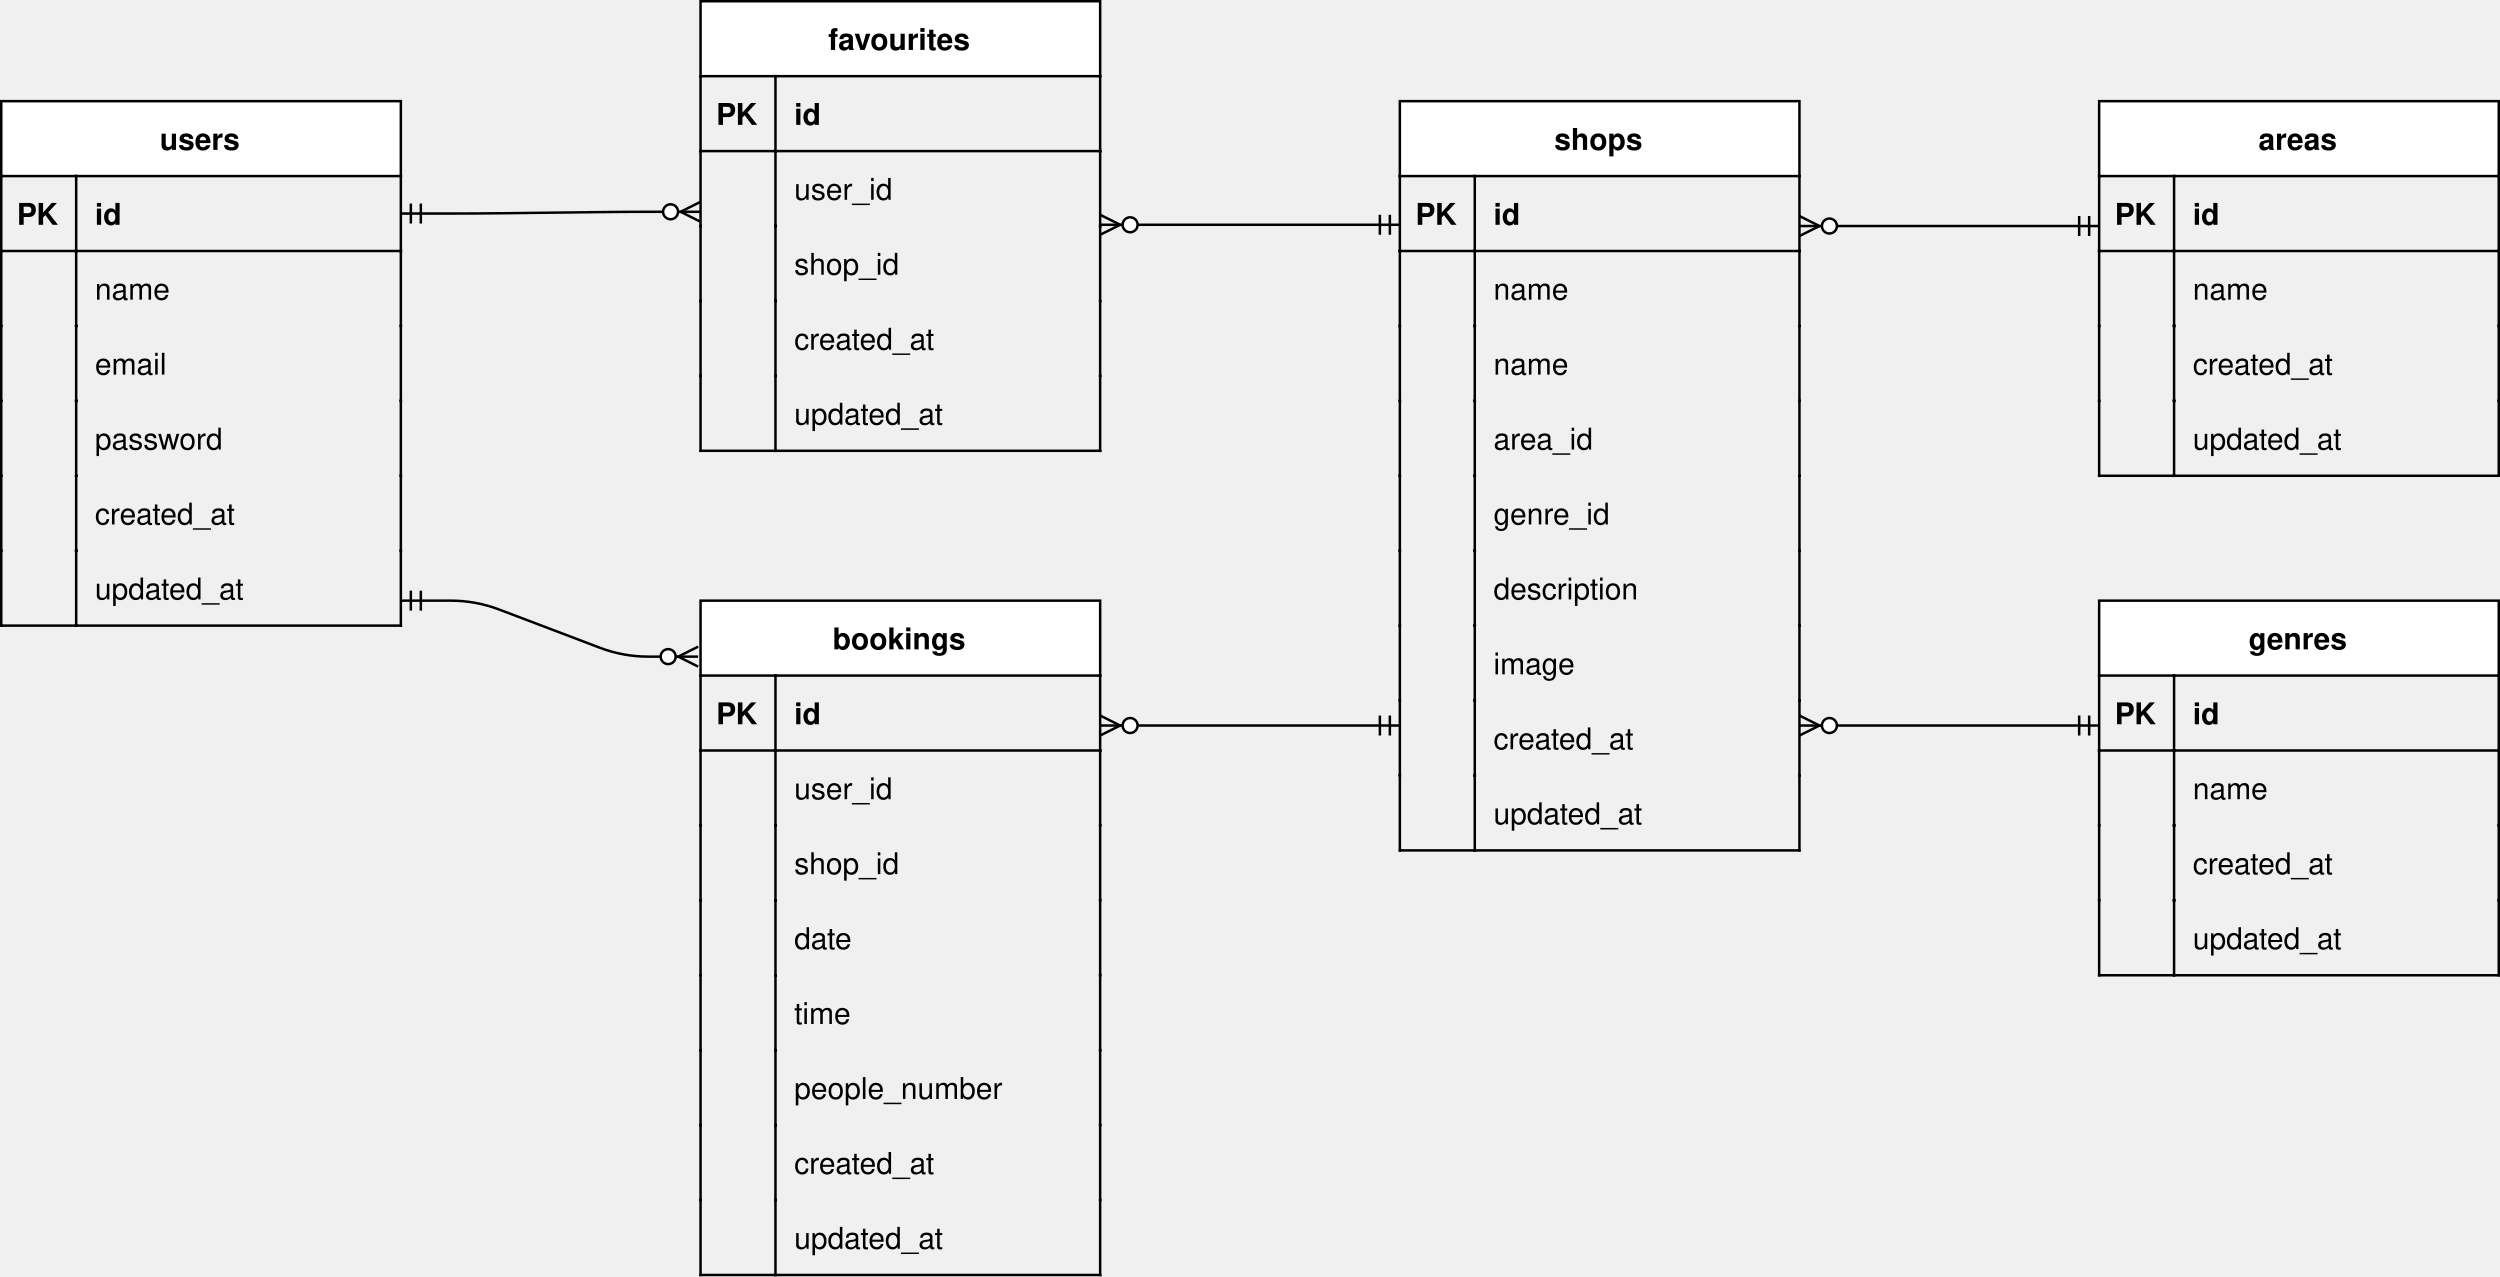
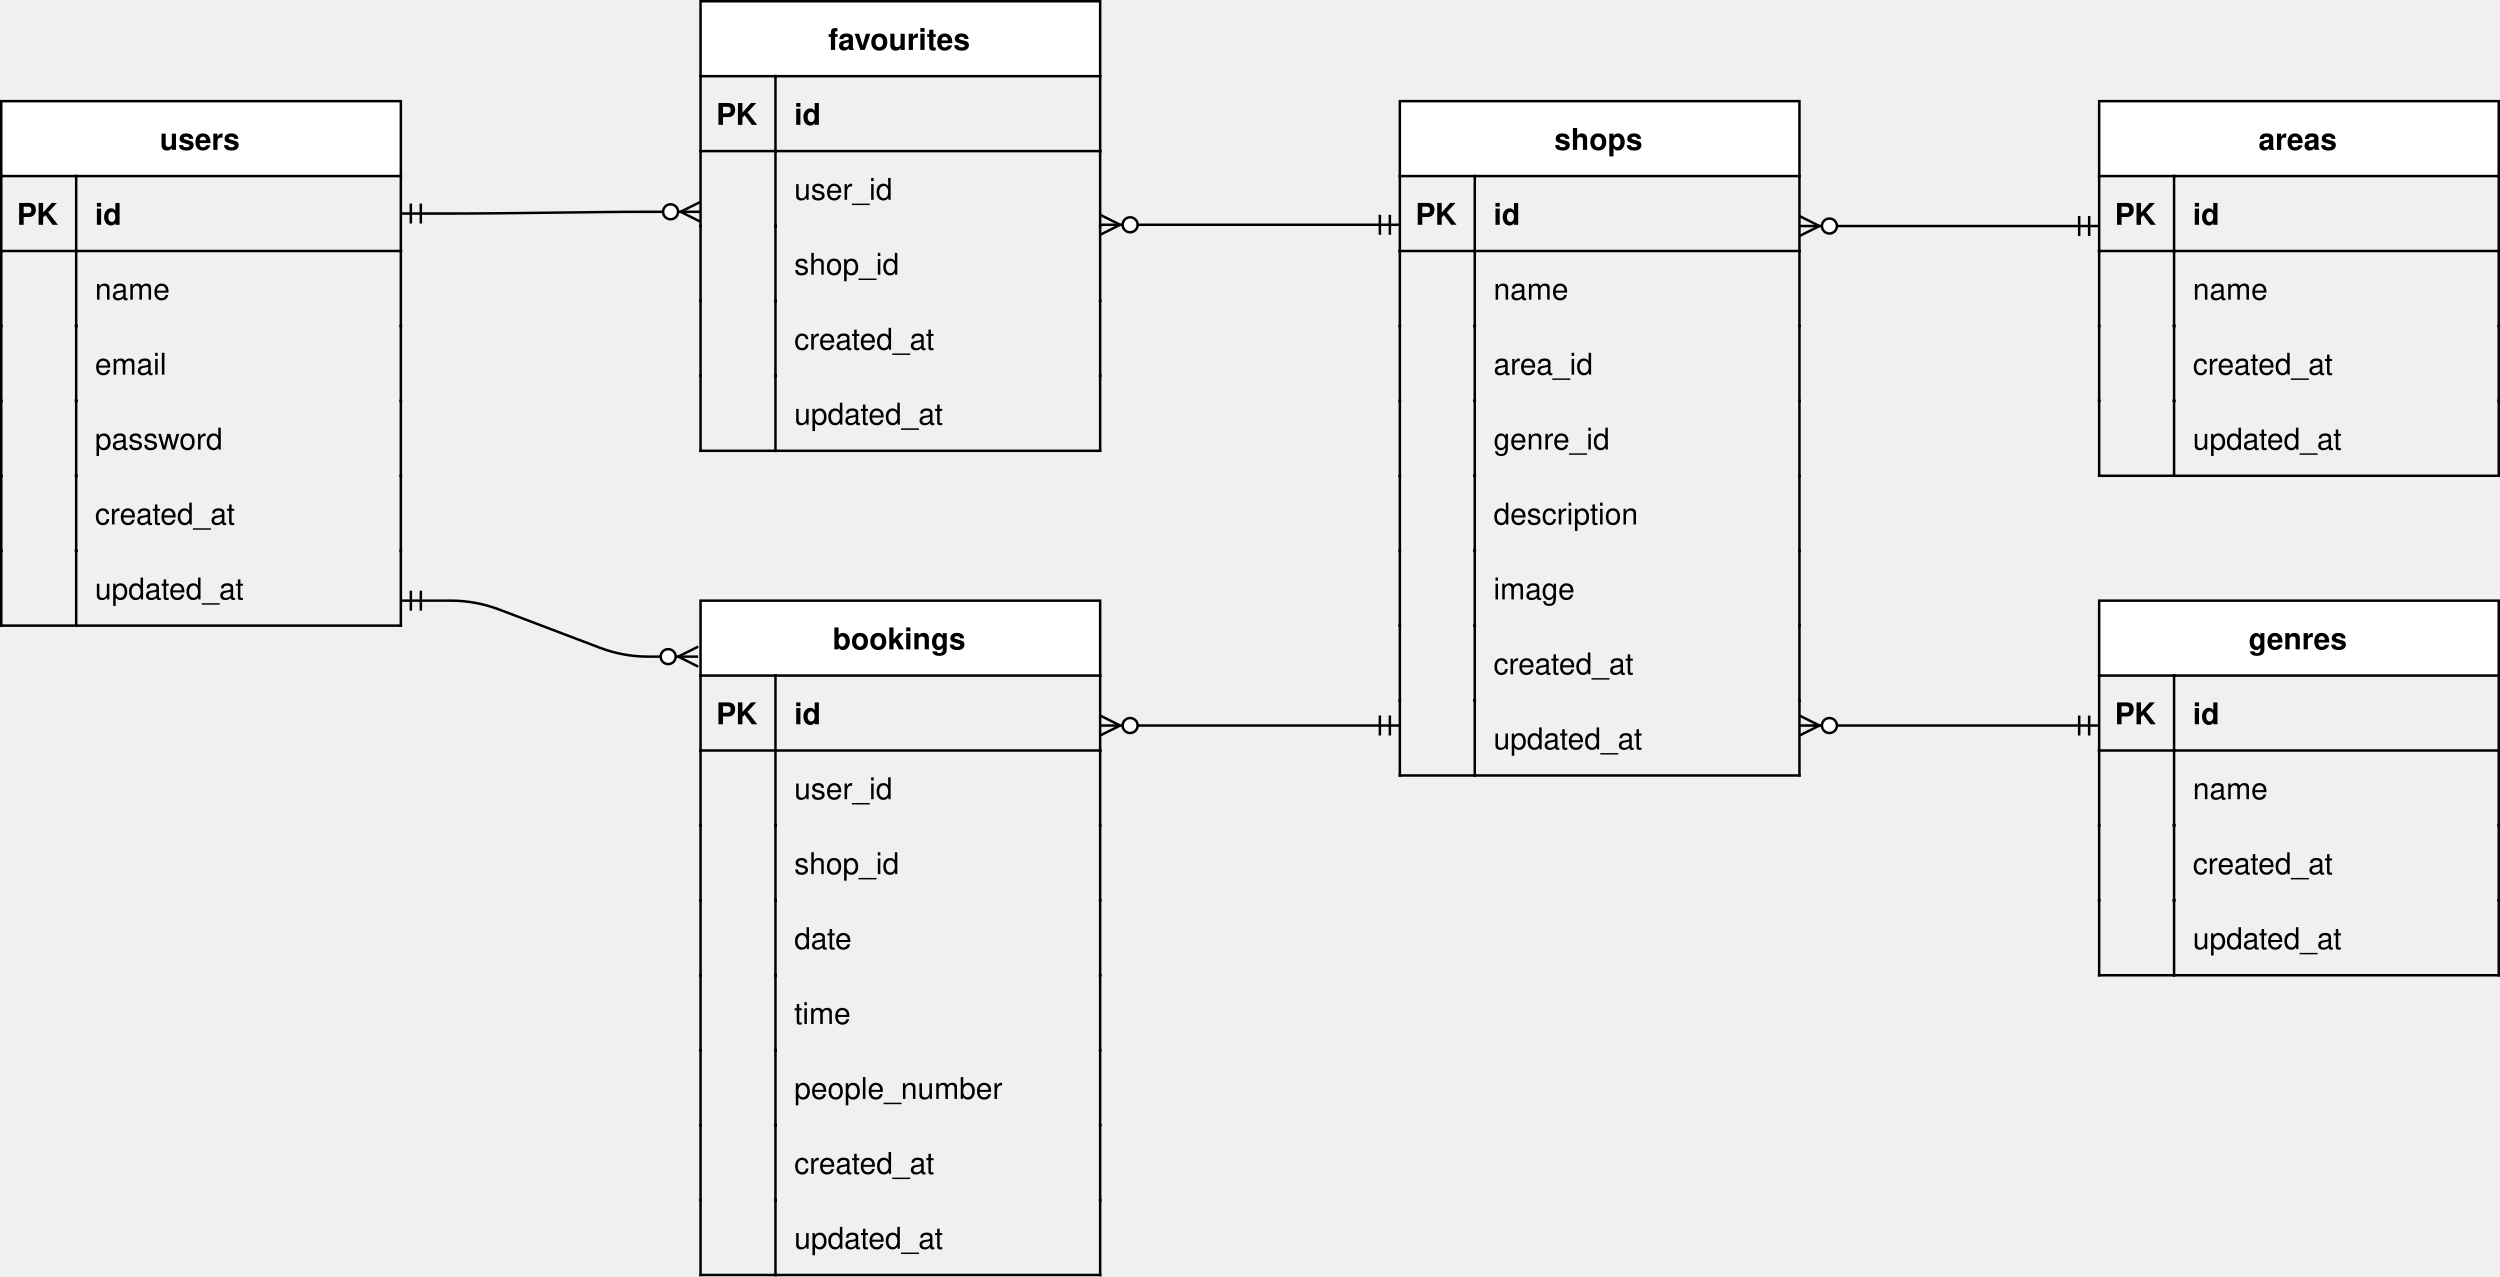
- <svg xmlns="http://www.w3.org/2000/svg" host="65bd71144e" version="1.1" width="1001px" height="511px" viewBox="-0.5 -0.5 1001 511" content="&lt;mxfile&gt;&lt;diagram id=&quot;o3AXl6VHWyffmHloGQ3T&quot; name=&quot;Page-1&quot;&gt;7Z1dj5s4FIZ/TS53BCGE5LJJu11pp9pqWmm7VyNP8CSoBCPHmcn016/NZxKTqZ0hHnKwVFXBgAfOe3iMj+3DwJuvd58pSldfSIjjwdAJdwPv42A4HHlT/r8oeMkLAsfPC5Y0CvMipy74Fv3CeaFblm6jEG+KsryIERKzKD0sXJAkwQt2UIYoJc+Hhz2SODwoSNESSwXfFiiWS/+NQrYqSt3xtN7xF46Wq+JPT4ZBvmONyoOLO9msUEie94q8TwNvTglh+a/1bo5jYbtDu/x5Ym91YRQnTOWEYX7CE4q3xb1tN5huiotjL+Ud8+tMxU+GHkTRbMMQZYUwnsMLuKkZihJMeYGbbccxSjdRdnhesori8Ba9kC0rKyq3Zo/RDod3uS7iWC7RLa9MbIrKH3nl34qLEbtRHC0T/nvB71L8xRnFG34tt2jDiiNkOxSmecKU4d1eUWGXz5isMaMv/JBi76SQqPBRt5TseU/xcVG22hO78lJUeNmyqroWgv8otGjWxZN0eV2SO+FEsxWh0S8hRFwYbl+mbPs5Wsco4c6JwqOiGcmexszcURzPSUyElglJsCSnOCikJP2O6BKzoiAlUcKyW/Zn/B83wty58Qc+v9Y533brbf5PHE7ZnCQbRrnbiDowV+8ZCwVnjKRFpTF+LOunhYnF7wfCGFmf1HqorHUhrqeordeCtCNJ2q9/nxSX3xWLUHzHKYaSZZxLkUEN1VI06NVowcpqx+Y8fr4It9xjnHFpFYUhThqt7Clbec+snqZVi8pqA2jXhmLOiAQx7uHbJNxIUlXXqaSeL6nH97yveiUN82NnmxQtomR5m585PpLXv4C8u9MPUbtyK1XXrt5jC2IlEDvtgHhsEMSBurRmHmQcRmV96hQeK5sYEIUnknQJWuOuc7htQSFzd2q5a5K7U4PcLftHVw7eqbKNAYHXdSXt8BpFMQz0qksKGb2uHBSy7L0ge5UjS63AVyOy1GH4uupWhkRfOXaUos3mmdDOxyBalxUygRv6N5bAlySwb5DAOl2bDhO48tFeEdiT+y4Linnt4T1iMBisISxkBntyT8cy+JIMnhhksKfRxekwgz31QW1IDJa7MNs0BMVgDWEhM9iXR98e0RPZ0ohhO0dFmL8EZAFRVYZWsFV0gxN/rjFy4Zh3E42RvF431c1e56uPOL3DdBlf7gtf6XyZyk171Vr7cncX6owZDYEht9olCSyOz+o56ePY5KSZsUa3uMM9p8pHe8XisdztFdO977sP5NZVBQ1gO3vcLIBNzp4Zy2OAVwngXs4eH8vTxzcrksIBsJ00npnBzl40C2CjU2gCGPMXKyftFYEDuf8CbQBXQ1jIEA7kzo6F8EUhbHIWTQBjHmPlpP2CsNyHgTaCqyEsaAg3d3js4K1op0cKo6nN/GwDoHZl61sGTSvH7uSgaSCPiF/poGnQy/WtgTzo3f0Q0XmDphoCQ24o3YZH1vJYvbuiz2OTo6ZuwwP9zo/zecuugl7OYXEDOaALJ+GAjqiQEdwgsiXwJQlscti0nPB65QAOehm0n8hBezj41ZAUMn0nNlxvlr5Gx0wnMML1lZP2C79yuJ7bBIGZtaKhKmgCy7F6S+CLEtjkgOlEI97fZQKrWxkSgeXg4BInFMNBsLqsoBFsE78YRrDJrAMTGJlfJr3M/FIGq/bEC/FmQaOURSQBQmGb+iWT2qZ+MUvhKiWsCQpPNQJNHabwVH2+ESQKy3GkaC2+1gOCvxqaQuZv1S+2ADYF4JFBALs+jDXktZv2CsGuLzeg0JbQ6EgLm8R2KblhEgdGSQxjMXntpj0jsTxiA20djY60kEk8lYdvHgj5yU1q19II4x9lJvSUv9YZtMDRqZ27rdZKNqs97XQCwimYBITTXk7envYnAaGGwJDbyioFreXxWb0WfR4bXUvjAAkfVV7aKxy7jhw+ApWEUEdX2BS2sSOzFDb7EU8goSOnn6EjB3gmQh1dQVO4IeevpfAlKWz2c546uX67jOHKTfuF4YZsviJ+D4TBGqKCZrBjcy0ZZrDJlTWuoxH+7zKDnV7mWnIdOcDPojUezIeDD07D/zDYrCE2bDbbrB+G2WxyyY1bziy/ejb3MvGH68qx/hSTNMb3yXb9gCkUGNscILncNlhhFsZGV964LpBgReWmPYOxHKwAN/FbQ1rQJG5Y7mpJ/DqJJZdpgvNpEhtdgqOzxLVjJP6NmQvPhU3ihjWsECZ+nystaBK78kityL5lp30LppZjbbpjb1WA+G3vszaur9ZInpDb7fRHFFwXzFcUak/tWY+lP99R0JEYdntpA/pviSGdAWWjs7/LFv4Key6HZu5nQH8odzzhpPLWERU0g4c2j6FhBhud+z2EkciwdtN+MdiTm1BwcXwNaUGT2LO5DA2T2Oz8b0+OBF8lij312B8oFMsj4hAC+edKCxvF8vB5lsTdRvIHciRfOYFLO5F8z3774k2R/Mq3uxnJ9+SBmmuN5Hu9/ACG68ljMWAj+RoSw24wbRTpTX0XfSgbjeR7QKJIXj+jSOV8NZiRfA1RQTN4ZONHhhlsNJI/AhI+GvUzfDSSw0fgIvka0sImsUbCJUviNkhsNpI/0ghBdRrF6nYGhWI5xAQukq8hLWgUBwovxThc4jL2wy0YsZc7HCPxrcBP9Z48QpSz2B0KWrN1XDxuOAk/UJpp8unuF6bkO/mCkpeS4PW+NUrCfzKvwLuI/ShP57//E/rf+MXWx135XIuNEuz82ujLj/2N/KyJW27X52VbByd+xTTilssGIk5wt7AM2dJFYZripYWVLcWgDjwIq6kio0q0eTAcUBbSzNpP+OAqXnGvr6Kpqh13eJxQ3j1yqfyGirNqd5Iq8vzDityxf1hRbgaporP8UmF9bXc9zv+Nw/HXAvITlyAM8SPaxuw1n+uMM41Hxz4wvfHPcyf/eMWLXFWLDlWm6rAO1S2HktY9HX/FQtWdJs5vKmrTmRRaTetM7+9MXlvOJFXUpjMpBK6sM71/U3e2Mx03dBd1JoX3pqt7n//DuXGc8aHfOfxO23yr33+FL5PPdMYVh8euODz3Ff7Ux6Xe7Ip8kxLC9g+nKF19ISEWR/wP&lt;/diagram&gt;&lt;/mxfile&gt;">
+ <svg xmlns="http://www.w3.org/2000/svg" host="65bd71144e" version="1.1" width="1001px" height="511px" viewBox="-0.5 -0.5 1001 511" content="&lt;mxfile&gt;&lt;diagram id=&quot;o3AXl6VHWyffmHloGQ3T&quot; name=&quot;Page-1&quot;&gt;7Z1tj5s4EMc/TV7eCkLIw8tu2utJt9VV20rXe1V5gzdBJRg5zm62n/5sMJDEpLWzxEsGS9VdcMBL5j/8jMfDMAjm691HirLVJxLhZDD0ot0geD8YDv0gCPn/RMtL0TIeBUXDksZR0eTVDV/in1geWbZu4whvZFvRxAhJWJwdNi5ImuIFO2hDlJLnw90eSRIdNGRoiZWGLwuUqK3/xhFbyVZ/PKu/+AvHy5X809PhpPhijcqd5S/ZrFBEnveagg+DYE4JYcWn9W6OE2G8Q7v8eeLb6sQoTpnOAcPigCeUbOVv224w3ciTYy/lL+bnmYmPDD2IptsNQ5RJYQKPN3BTMxSnmPIGP99OEpRt4nz3omUVJ9EdeiFbVnZUbt0+xjsc3Re6iH25RHe8M7EpOn/knX+RJyO+Rkm8TPnnBf+V4i/eUrzh53KHNkzuodpBmuYJU4Z3e03SLh8xWWNGX/gu8tuplEj6qF9K9ryn+Fi2rfbErrwUSS9bVl3XQvAPUotmXQJFl19Lci+c6HZFaPxTCJFIw+3LlG8/x+sEpdw5UXTUdEvyqzE3d5wkc5IQoWVKUqzIKXaKKMm+IrrETDZkJE5Z/pPDW/6PG2Hu3YSDkJ/rnG/79Tb/J3anbE7SDaPcbUQfmKv3jIWCt4xkstMEP5b9U2li8fmBMEbWJ7UeamstxQ00tQ1akHakSPv575Pi8l/FYpTcc4qhdJkUUuRQQ7UUDXo1WrCy2rE5j68vwi33mORcWsVRhNNGKwfaVt4za2BoVdlZbQDj3lDCGZEixj18m0YbRarqPLXUCxX1+Ddvq15Jw2Lf202GFnG6vCuOHB/JG15A3t3pi6hdubW6a1fvsQOxFoi9dkA8tgjiib60di5kHMVlf/oUHmubGBCFp4p0KVrjrnO4bUEhc3fmuGuTuzOL3C3nR1cO3pm2jQGB1/cV7fAaxQkM9OpLChm9vhoUcuy9IHu1I0utwNcgstRh+Pr6VoZEXzV2lKHN5pnQzscgWpcVMoEb5jeOwJckcGiRwCZTmw4TuPLRXhE4UOcuC4p579F3xGAw2EBYyAwO1JmOY/AlGTy1yODAYIrTYQYH+ovakBisTmG2WQSKwQbCQmZwqK6+PaInsqUxwy5HRZi/BKSEqC5DK9hqusGJP9cYufDsu4nBSl6vh+pmrwv1V5zeIF0mVOfCV5ovU7lpr0brUJ3uQs2YMRAY8qhdksDh+KyZkzmObSbNjA2mxR2eOVU+2isWj9Vpr0j3/t59ILeuKmgAu+xxuwC2mT0zVtcArxLAvcweH6vp45sVyeAA2CWN52Zw2Yt2AWw1hWYCI3+xctJeEXiizl+gLeAaCAsZwhN1suMgfFEI28yimcDIY6yctF8QVucw0FZwDYQFDeHmCY9bvBXj9EhjNbWxwsCkDYC6J1tfs2haOXYnF00n6or4lS6aTnr5fOtEXfTufojovEVTA4EhD5R+wyXreKw/XTHnsc1VU7/hgn7jy/m8x64mvcxh8SdqQBdOwQETUSEjeOoCRnYJbHPZdAojXlT5aK/4O1XjRdwmCMyyqYGqoAGsBoscgC8JYKvLplODgFOXCaxvZUgEVmenS5xSDAfB+rKCRrCrPGAZwTYXTacwSg9Me1l6oJwt7YkX4c2CxhmLSQqEwq72QC61qz1gmcI2iw/MDOJMHabwTH/BGxKF1ThSvBaviwDBXwNNIfO3uilzALYE4KoorJXVuBDGQ4y1m/YKwX6oDqDQcrhNpIVNYvcso2USj6ySGMbTjLWb9ozE6ooNtERuE2khk3imLt88EPKDm9QlcwvjH5XGCqwmc89c8qDeKNms9qzTFbBmYCpgzXqZPTjrTwUsA4Ehj5VVDUTH47NmLeY8tprM7QEJH1Ve2isc+54aPgJVBctEV9gUdrEjuxS2+xY5IKEjr5+hIw94KSwTXUFTuKHopKPwJSls931yJsUmu4zhyk37heGGcpIifg+EwQaigmaw54p9WGawzbRu34PxKvvaTfvFYE8N8LN4jQfz4eCd1/BfGGw2EBs2m12xWMtstpns7QN5233tpv1ic8ML7zNMsgR/T7frB0yhwNjVjC3kdsEKuzC2m/jtAwlWGLwnHRSM1WAFuMRvA2lBk7jhcVdH4ouS2Grit8kjrl0mceWm/SJxwzOs4BK/DaQFTWJfXakV1bdc2rfAbLnWZrr2VgWIX3c/6+L6eoPkCbn9Tlfx9n0wZbxrT+3XOOn3p5C3icSwx0sX0H/NzOUMKFvN/i5H+Gufufj9DOgP1YknoFLeBqKCZvDQ1TG0zGCrud9DGIUMazftF4MDdQgFF8c3kBY0iQNXy9Ayie3mfwdqJPgqURzox/5AoVhdEQcXyDeQFjaK1eXzvIi7i+QP1Ei+dgGXdiL5gXv3xasi+ZVvdzOSH6gLNdcayQ96+QIMP1DXYsBG8g0khj1guijSq+Yu5lC2GskPgESRgn5Gkcp8NZiRfANRQTN45OJHlhlsNZI/AhI+GvUzfDRSw0fgIvkG0sImsUHBJUfiNkhsN5I/MghBdRrF+nYGhWI1xAQukm8gLWgUTzRuinG0xGXsh1swZi/3OEHiXYEf6m+KCFHBYn8oaM3WibzccBq9ozTX5MP9T0zJV/IJpS8lwevv1iiN/sm9Au9i9q08nH/+T+h/E8qt97vyuhYbJdj5udGXb/sbxVFTv9yuj8u3Dg78jGnMLZcvRJzgrrQM2dKFNI28aWHlSDGoAw/CarrIqAptHiwHlI00t/YTPjiLX7jXZzFU1Y47PC4o7x+5VPGD5FG1OykdBeFhR/44POyoMIPS0Vl+qfF8bXc9LvyNw/HbAvIDlyCM8CPaJuxXPtcZZxqPjn1gdhOe507h8RMvalctOlRZqsM5VLccSnnu6fgtFrruNPV+01GbzqQxajpnentnCtpyJqWjNp1JI3DlnOnth7qznel4oLuoM2ncN13d/fwf3o3njQ/9zuO/tM27+v1b+LLkQWdccXjsisNzb+FPvVzq1a7INykhbH93irLVJxJhscf/&lt;/diagram&gt;&lt;/mxfile&gt;">
  <defs>
    <clipPath id="mx-clip-0-70-30-30-0">
      <rect x="0" y="70" width="30" height="30" />
    </clipPath>
    <clipPath id="mx-clip-36-70-124-30-0">
      <rect x="36" y="70" width="124" height="30" />
    </clipPath>
    <clipPath id="mx-clip-36-100-124-30-0">
      <rect x="36" y="100" width="124" height="30" />
    </clipPath>
    <clipPath id="mx-clip-36-130-124-30-0">
      <rect x="36" y="130" width="124" height="30" />
    </clipPath>
    <clipPath id="mx-clip-36-160-124-30-0">
      <rect x="36" y="160" width="124" height="30" />
    </clipPath>
    <clipPath id="mx-clip-36-190-124-30-0">
      <rect x="36" y="190" width="124" height="30" />
    </clipPath>
    <clipPath id="mx-clip-36-220-124-30-0">
      <rect x="36" y="220" width="124" height="30" />
    </clipPath>
    <clipPath id="mx-clip-280-30-30-30-0">
      <rect x="280" y="30" width="30" height="30" />
    </clipPath>
    <clipPath id="mx-clip-316-30-124-30-0">
      <rect x="316" y="30" width="124" height="30" />
    </clipPath>
    <clipPath id="mx-clip-316-60-124-30-0">
      <rect x="316" y="60" width="124" height="30" />
    </clipPath>
    <clipPath id="mx-clip-316-90-124-30-0">
      <rect x="316" y="90" width="124" height="30" />
    </clipPath>
    <clipPath id="mx-clip-316-120-124-30-0">
      <rect x="316" y="120" width="124" height="30" />
    </clipPath>
    <clipPath id="mx-clip-316-150-124-30-0">
      <rect x="316" y="150" width="124" height="30" />
    </clipPath>
    <clipPath id="mx-clip-560-70-30-30-0">
      <rect x="560" y="70" width="30" height="30" />
    </clipPath>
    <clipPath id="mx-clip-596-70-124-30-0">
      <rect x="596" y="70" width="124" height="30" />
    </clipPath>
    <clipPath id="mx-clip-596-100-124-30-0">
      <rect x="596" y="100" width="124" height="30" />
    </clipPath>
    <clipPath id="mx-clip-596-130-124-30-0">
      <rect x="596" y="130" width="124" height="30" />
    </clipPath>
    <clipPath id="mx-clip-596-160-124-30-0">
      <rect x="596" y="160" width="124" height="30" />
    </clipPath>
    <clipPath id="mx-clip-596-190-124-30-0">
      <rect x="596" y="190" width="124" height="30" />
    </clipPath>
    <clipPath id="mx-clip-596-220-124-30-0">
      <rect x="596" y="220" width="124" height="30" />
    </clipPath>
    <clipPath id="mx-clip-596-250-124-30-0">
      <rect x="596" y="250" width="124" height="30" />
    </clipPath>
    <clipPath id="mx-clip-596-280-124-30-0">
      <rect x="596" y="280" width="124" height="30" />
-     </clipPath>
-     <clipPath id="mx-clip-596-310-124-30-0">
-       <rect x="596" y="310" width="124" height="30" />
    </clipPath>
    <clipPath id="mx-clip-280-270-30-30-0">
      <rect x="280" y="270" width="30" height="30" />
    </clipPath>
    <clipPath id="mx-clip-316-270-124-30-0">
      <rect x="316" y="270" width="124" height="30" />
    </clipPath>
    <clipPath id="mx-clip-316-300-124-30-0">
      <rect x="316" y="300" width="124" height="30" />
    </clipPath>
    <clipPath id="mx-clip-316-330-124-30-0">
      <rect x="316" y="330" width="124" height="30" />
    </clipPath>
    <clipPath id="mx-clip-316-360-124-30-0">
      <rect x="316" y="360" width="124" height="30" />
    </clipPath>
    <clipPath id="mx-clip-316-390-124-30-0">
      <rect x="316" y="390" width="124" height="30" />
    </clipPath>
    <clipPath id="mx-clip-316-420-124-30-0">
      <rect x="316" y="420" width="124" height="30" />
    </clipPath>
    <clipPath id="mx-clip-316-450-124-30-0">
      <rect x="316" y="450" width="124" height="30" />
    </clipPath>
    <clipPath id="mx-clip-316-480-124-30-0">
      <rect x="316" y="480" width="124" height="30" />
    </clipPath>
    <clipPath id="mx-clip-840-70-30-30-0">
      <rect x="840" y="70" width="30" height="30" />
    </clipPath>
    <clipPath id="mx-clip-876-70-124-30-0">
      <rect x="876" y="70" width="124" height="30" />
    </clipPath>
    <clipPath id="mx-clip-876-100-124-30-0">
      <rect x="876" y="100" width="124" height="30" />
    </clipPath>
    <clipPath id="mx-clip-876-130-124-30-0">
      <rect x="876" y="130" width="124" height="30" />
    </clipPath>
    <clipPath id="mx-clip-876-160-124-30-0">
      <rect x="876" y="160" width="124" height="30" />
    </clipPath>
    <clipPath id="mx-clip-840-270-30-30-0">
      <rect x="840" y="270" width="30" height="30" />
    </clipPath>
    <clipPath id="mx-clip-876-270-124-30-0">
      <rect x="876" y="270" width="124" height="30" />
    </clipPath>
    <clipPath id="mx-clip-876-300-124-30-0">
      <rect x="876" y="300" width="124" height="30" />
    </clipPath>
    <clipPath id="mx-clip-876-330-124-30-0">
      <rect x="876" y="330" width="124" height="30" />
    </clipPath>
    <clipPath id="mx-clip-876-360-124-30-0">
      <rect x="876" y="360" width="124" height="30" />
    </clipPath>
  </defs>
  <g>
    <path d="M 0 70 L 0 40 L 160 40 L 160 70" fill="rgb(255, 255, 255)" stroke="rgb(0, 0, 0)" stroke-miterlimit="10" pointer-events="all" />
    <path d="M 0 70 L 0 250 L 160 250 L 160 70" fill="none" stroke="rgb(0, 0, 0)" stroke-miterlimit="10" pointer-events="none" />
    <path d="M 0 70 L 160 70" fill="none" stroke="rgb(0, 0, 0)" stroke-miterlimit="10" pointer-events="none" />
    <path d="M 30 70 L 30 100 L 30 130 L 30 160 L 30 190 L 30 220 L 30 250" fill="none" stroke="rgb(0, 0, 0)" stroke-miterlimit="10" pointer-events="none" />
    <g fill="rgb(0, 0, 0)" font-family="Helvetica" font-weight="bold" pointer-events="none" text-anchor="middle" font-size="12px">
      <text x="79.5" y="59.5">
                users
            </text>
    </g>
    <path d="M 0 70 M 160 70 M 160 100 L 0 100" fill="none" stroke="rgb(0, 0, 0)" stroke-linecap="square" stroke-miterlimit="10" pointer-events="none" />
    <path d="M 0 70 M 30 70 M 30 100 M 0 100" fill="none" stroke="rgb(0, 0, 0)" stroke-linecap="square" stroke-miterlimit="10" pointer-events="none" />
    <g fill="rgb(0, 0, 0)" font-family="Helvetica" font-weight="bold" pointer-events="none" clip-path="url(#mx-clip-0-70-30-30-0)" text-anchor="middle" font-size="12px">
      <text x="14.5" y="89.5">
                PK
            </text>
    </g>
    <path d="M 30 70 M 160 70 M 160 100 M 30 100" fill="none" stroke="rgb(0, 0, 0)" stroke-linecap="square" stroke-miterlimit="10" pointer-events="none" />
    <g fill="rgb(0, 0, 0)" font-family="Helvetica" font-weight="bold" text-decoration="underline" pointer-events="none" clip-path="url(#mx-clip-36-70-124-30-0)" font-size="12px">
      <text x="37.5" y="89.5">
                id
            </text>
    </g>
    <path d="M 0 100 M 30 100 M 30 130 M 0 130" fill="none" stroke="rgb(0, 0, 0)" stroke-linecap="square" stroke-miterlimit="10" pointer-events="none" />
    <path d="M 30 100 M 160 100 M 160 130 M 30 130" fill="none" stroke="rgb(0, 0, 0)" stroke-linecap="square" stroke-miterlimit="10" pointer-events="none" />
    <g fill="rgb(0, 0, 0)" font-family="Helvetica" pointer-events="none" clip-path="url(#mx-clip-36-100-124-30-0)" font-size="12px">
      <text x="37.5" y="119.5">
                name
            </text>
    </g>
    <path d="M 0 130 M 30 130 M 30 160 M 0 160" fill="none" stroke="rgb(0, 0, 0)" stroke-linecap="square" stroke-miterlimit="10" pointer-events="none" />
    <path d="M 30 130 M 160 130 M 160 160 M 30 160" fill="none" stroke="rgb(0, 0, 0)" stroke-linecap="square" stroke-miterlimit="10" pointer-events="none" />
    <g fill="rgb(0, 0, 0)" font-family="Helvetica" pointer-events="none" clip-path="url(#mx-clip-36-130-124-30-0)" font-size="12px">
      <text x="37.5" y="149.5">
                email
            </text>
    </g>
    <path d="M 0 160 M 30 160 M 30 190 M 0 190" fill="none" stroke="rgb(0, 0, 0)" stroke-linecap="square" stroke-miterlimit="10" pointer-events="none" />
    <path d="M 30 160 M 160 160 M 160 190 M 30 190" fill="none" stroke="rgb(0, 0, 0)" stroke-linecap="square" stroke-miterlimit="10" pointer-events="none" />
    <g fill="rgb(0, 0, 0)" font-family="Helvetica" pointer-events="none" clip-path="url(#mx-clip-36-160-124-30-0)" font-size="12px">
      <text x="37.5" y="179.5">
                password
            </text>
    </g>
    <path d="M 0 190 M 30 190 M 30 220 M 0 220" fill="none" stroke="rgb(0, 0, 0)" stroke-linecap="square" stroke-miterlimit="10" pointer-events="none" />
    <path d="M 30 190 M 160 190 M 160 220 M 30 220" fill="none" stroke="rgb(0, 0, 0)" stroke-linecap="square" stroke-miterlimit="10" pointer-events="none" />
    <g fill="rgb(0, 0, 0)" font-family="Helvetica" pointer-events="none" clip-path="url(#mx-clip-36-190-124-30-0)" font-size="12px">
      <text x="37.5" y="209.5">
                created_at
            </text>
    </g>
    <path d="M 0 220 M 30 220 M 30 250 M 0 250" fill="none" stroke="rgb(0, 0, 0)" stroke-linecap="square" stroke-miterlimit="10" pointer-events="none" />
    <path d="M 30 220 M 160 220 M 160 250 M 30 250" fill="none" stroke="rgb(0, 0, 0)" stroke-linecap="square" stroke-miterlimit="10" pointer-events="none" />
    <g fill="rgb(0, 0, 0)" font-family="Helvetica" pointer-events="none" clip-path="url(#mx-clip-36-220-124-30-0)" font-size="12px">
      <text x="37.5" y="239.5">
                updated_at
            </text>
    </g>
    <path d="M 280 30 L 280 0 L 440 0 L 440 30" fill="rgb(255, 255, 255)" stroke="rgb(0, 0, 0)" stroke-miterlimit="10" pointer-events="none" />
    <path d="M 280 30 L 280 180 L 440 180 L 440 30" fill="none" stroke="rgb(0, 0, 0)" stroke-miterlimit="10" pointer-events="none" />
    <path d="M 280 30 L 440 30" fill="none" stroke="rgb(0, 0, 0)" stroke-miterlimit="10" pointer-events="none" />
    <path d="M 310 30 L 310 60 L 310 90 L 310 120 L 310 150 L 310 180" fill="none" stroke="rgb(0, 0, 0)" stroke-miterlimit="10" pointer-events="none" />
    <g fill="rgb(0, 0, 0)" font-family="Helvetica" font-weight="bold" pointer-events="none" text-anchor="middle" font-size="12px">
      <text x="359.5" y="19.5">
                favourites
            </text>
    </g>
    <path d="M 280 30 M 440 30 M 440 60 L 280 60" fill="none" stroke="rgb(0, 0, 0)" stroke-linecap="square" stroke-miterlimit="10" pointer-events="none" />
    <path d="M 280 30 M 310 30 M 310 60 M 280 60" fill="none" stroke="rgb(0, 0, 0)" stroke-linecap="square" stroke-miterlimit="10" pointer-events="none" />
    <g fill="rgb(0, 0, 0)" font-family="Helvetica" font-weight="bold" pointer-events="none" clip-path="url(#mx-clip-280-30-30-30-0)" text-anchor="middle" font-size="12px">
      <text x="294.5" y="49.5">
                PK
            </text>
    </g>
    <path d="M 310 30 M 440 30 M 440 60 M 310 60" fill="none" stroke="rgb(0, 0, 0)" stroke-linecap="square" stroke-miterlimit="10" pointer-events="none" />
    <g fill="rgb(0, 0, 0)" font-family="Helvetica" font-weight="bold" text-decoration="underline" pointer-events="none" clip-path="url(#mx-clip-316-30-124-30-0)" font-size="12px">
      <text x="317.5" y="49.5">
                id
            </text>
    </g>
    <path d="M 280 60 M 310 60 M 310 90 M 280 90" fill="none" stroke="rgb(0, 0, 0)" stroke-linecap="square" stroke-miterlimit="10" pointer-events="none" />
    <path d="M 310 60 M 440 60 M 440 90 M 310 90" fill="none" stroke="rgb(0, 0, 0)" stroke-linecap="square" stroke-miterlimit="10" pointer-events="none" />
    <g fill="rgb(0, 0, 0)" font-family="Helvetica" pointer-events="none" clip-path="url(#mx-clip-316-60-124-30-0)" font-size="12px">
      <text x="317.5" y="79.5">
                user_id
            </text>
    </g>
    <path d="M 280 90 M 310 90 M 310 120 M 280 120" fill="none" stroke="rgb(0, 0, 0)" stroke-linecap="square" stroke-miterlimit="10" pointer-events="none" />
    <path d="M 310 90 M 440 90 M 440 120 M 310 120" fill="none" stroke="rgb(0, 0, 0)" stroke-linecap="square" stroke-miterlimit="10" pointer-events="none" />
    <g fill="rgb(0, 0, 0)" font-family="Helvetica" pointer-events="none" clip-path="url(#mx-clip-316-90-124-30-0)" font-size="12px">
      <text x="317.5" y="109.5">
                shop_id
            </text>
    </g>
    <path d="M 280 120 M 310 120 M 310 150 M 280 150" fill="none" stroke="rgb(0, 0, 0)" stroke-linecap="square" stroke-miterlimit="10" pointer-events="none" />
    <path d="M 310 120 M 440 120 M 440 150 M 310 150" fill="none" stroke="rgb(0, 0, 0)" stroke-linecap="square" stroke-miterlimit="10" pointer-events="none" />
    <g fill="rgb(0, 0, 0)" font-family="Helvetica" pointer-events="none" clip-path="url(#mx-clip-316-120-124-30-0)" font-size="12px">
      <text x="317.5" y="139.5">
                created_at
            </text>
    </g>
    <path d="M 280 150 M 310 150 M 310 180 M 280 180" fill="none" stroke="rgb(0, 0, 0)" stroke-linecap="square" stroke-miterlimit="10" pointer-events="none" />
    <path d="M 310 150 M 440 150 M 440 180 M 310 180" fill="none" stroke="rgb(0, 0, 0)" stroke-linecap="square" stroke-miterlimit="10" pointer-events="none" />
    <g fill="rgb(0, 0, 0)" font-family="Helvetica" pointer-events="none" clip-path="url(#mx-clip-316-150-124-30-0)" font-size="12px">
      <text x="317.5" y="169.5">
                updated_at
            </text>
    </g>
    <path d="M 560 70 L 560 40 L 720 40 L 720 70" fill="rgb(255, 255, 255)" stroke="rgb(0, 0, 0)" stroke-miterlimit="10" pointer-events="none" />
-     <path d="M 560 70 L 560 340 L 720 340 L 720 70" fill="none" stroke="rgb(0, 0, 0)" stroke-miterlimit="10" pointer-events="none" />
+     <path d="M 560 70 L 560 310 L 720 310 L 720 70" fill="none" stroke="rgb(0, 0, 0)" stroke-miterlimit="10" pointer-events="none" />
    <path d="M 560 70 L 720 70" fill="none" stroke="rgb(0, 0, 0)" stroke-miterlimit="10" pointer-events="none" />
-     <path d="M 590 70 L 590 100 L 590 130 L 590 160 L 590 190 L 590 220 L 590 250 L 590 280 L 590 310 L 590 340" fill="none" stroke="rgb(0, 0, 0)" stroke-miterlimit="10" pointer-events="none" />
+     <path d="M 590 70 L 590 100 L 590 130 L 590 160 L 590 190 L 590 220 L 590 250 L 590 280 L 590 310" fill="none" stroke="rgb(0, 0, 0)" stroke-miterlimit="10" pointer-events="none" />
    <g fill="rgb(0, 0, 0)" font-family="Helvetica" font-weight="bold" pointer-events="none" text-anchor="middle" font-size="12px">
      <text x="639.5" y="59.5">
                shops
            </text>
    </g>
    <path d="M 560 70 M 720 70 M 720 100 L 560 100" fill="none" stroke="rgb(0, 0, 0)" stroke-linecap="square" stroke-miterlimit="10" pointer-events="none" />
    <path d="M 560 70 M 590 70 M 590 100 M 560 100" fill="none" stroke="rgb(0, 0, 0)" stroke-linecap="square" stroke-miterlimit="10" pointer-events="none" />
    <g fill="rgb(0, 0, 0)" font-family="Helvetica" font-weight="bold" pointer-events="none" clip-path="url(#mx-clip-560-70-30-30-0)" text-anchor="middle" font-size="12px">
      <text x="574.5" y="89.5">
                PK
            </text>
    </g>
    <path d="M 590 70 M 720 70 M 720 100 M 590 100" fill="none" stroke="rgb(0, 0, 0)" stroke-linecap="square" stroke-miterlimit="10" pointer-events="none" />
    <g fill="rgb(0, 0, 0)" font-family="Helvetica" font-weight="bold" text-decoration="underline" pointer-events="none" clip-path="url(#mx-clip-596-70-124-30-0)" font-size="12px">
      <text x="597.5" y="89.5">
                id
            </text>
    </g>
    <path d="M 560 100 M 590 100 M 590 130 M 560 130" fill="none" stroke="rgb(0, 0, 0)" stroke-linecap="square" stroke-miterlimit="10" pointer-events="none" />
    <path d="M 590 100 M 720 100 M 720 130 M 590 130" fill="none" stroke="rgb(0, 0, 0)" stroke-linecap="square" stroke-miterlimit="10" pointer-events="none" />
    <g fill="rgb(0, 0, 0)" font-family="Helvetica" pointer-events="none" clip-path="url(#mx-clip-596-100-124-30-0)" font-size="12px">
      <text x="597.5" y="119.5">
                name
            </text>
    </g>
    <path d="M 560 130 M 590 130 M 590 160 M 560 160" fill="none" stroke="rgb(0, 0, 0)" stroke-linecap="square" stroke-miterlimit="10" pointer-events="none" />
    <path d="M 590 130 M 720 130 M 720 160 M 590 160" fill="none" stroke="rgb(0, 0, 0)" stroke-linecap="square" stroke-miterlimit="10" pointer-events="none" />
    <g fill="rgb(0, 0, 0)" font-family="Helvetica" pointer-events="none" clip-path="url(#mx-clip-596-130-124-30-0)" font-size="12px">
      <text x="597.5" y="149.5">
-                 name
+                 area_id
            </text>
    </g>
    <path d="M 560 160 M 590 160 M 590 190 M 560 190" fill="none" stroke="rgb(0, 0, 0)" stroke-linecap="square" stroke-miterlimit="10" pointer-events="none" />
    <path d="M 590 160 M 720 160 M 720 190 M 590 190" fill="none" stroke="rgb(0, 0, 0)" stroke-linecap="square" stroke-miterlimit="10" pointer-events="none" />
    <g fill="rgb(0, 0, 0)" font-family="Helvetica" pointer-events="none" clip-path="url(#mx-clip-596-160-124-30-0)" font-size="12px">
      <text x="597.5" y="179.5">
-                 area_id
+                 genre_id
            </text>
    </g>
    <path d="M 560 190 M 590 190 M 590 220 M 560 220" fill="none" stroke="rgb(0, 0, 0)" stroke-linecap="square" stroke-miterlimit="10" pointer-events="none" />
    <path d="M 590 190 M 720 190 M 720 220 M 590 220" fill="none" stroke="rgb(0, 0, 0)" stroke-linecap="square" stroke-miterlimit="10" pointer-events="none" />
    <g fill="rgb(0, 0, 0)" font-family="Helvetica" pointer-events="none" clip-path="url(#mx-clip-596-190-124-30-0)" font-size="12px">
      <text x="597.5" y="209.5">
-                 genre_id
+                 description
            </text>
    </g>
    <path d="M 560 220 M 590 220 M 590 250 M 560 250" fill="none" stroke="rgb(0, 0, 0)" stroke-linecap="square" stroke-miterlimit="10" pointer-events="none" />
    <path d="M 590 220 M 720 220 M 720 250 M 590 250" fill="none" stroke="rgb(0, 0, 0)" stroke-linecap="square" stroke-miterlimit="10" pointer-events="none" />
    <g fill="rgb(0, 0, 0)" font-family="Helvetica" pointer-events="none" clip-path="url(#mx-clip-596-220-124-30-0)" font-size="12px">
      <text x="597.5" y="239.5">
-                 description
+                 image
            </text>
    </g>
    <path d="M 560 250 M 590 250 M 590 280 M 560 280" fill="none" stroke="rgb(0, 0, 0)" stroke-linecap="square" stroke-miterlimit="10" pointer-events="none" />
    <path d="M 590 250 M 720 250 M 720 280 M 590 280" fill="none" stroke="rgb(0, 0, 0)" stroke-linecap="square" stroke-miterlimit="10" pointer-events="none" />
    <g fill="rgb(0, 0, 0)" font-family="Helvetica" pointer-events="none" clip-path="url(#mx-clip-596-250-124-30-0)" font-size="12px">
      <text x="597.5" y="269.5">
-                 image
+                 created_at
            </text>
    </g>
    <path d="M 560 280 M 590 280 M 590 310 M 560 310" fill="none" stroke="rgb(0, 0, 0)" stroke-linecap="square" stroke-miterlimit="10" pointer-events="none" />
    <path d="M 590 280 M 720 280 M 720 310 M 590 310" fill="none" stroke="rgb(0, 0, 0)" stroke-linecap="square" stroke-miterlimit="10" pointer-events="none" />
    <g fill="rgb(0, 0, 0)" font-family="Helvetica" pointer-events="none" clip-path="url(#mx-clip-596-280-124-30-0)" font-size="12px">
      <text x="597.5" y="299.5">
-                 created_at
-             </text>
-     </g>
-     <path d="M 560 310 M 590 310 M 590 340 M 560 340" fill="none" stroke="rgb(0, 0, 0)" stroke-linecap="square" stroke-miterlimit="10" pointer-events="none" />
-     <path d="M 590 310 M 720 310 M 720 340 M 590 340" fill="none" stroke="rgb(0, 0, 0)" stroke-linecap="square" stroke-miterlimit="10" pointer-events="none" />
-     <g fill="rgb(0, 0, 0)" font-family="Helvetica" pointer-events="none" clip-path="url(#mx-clip-596-310-124-30-0)" font-size="12px">
-       <text x="597.5" y="329.5">
                updated_at
            </text>
    </g>
    <path d="M 280 270 L 280 240 L 440 240 L 440 270" fill="rgb(255, 255, 255)" stroke="rgb(0, 0, 0)" stroke-miterlimit="10" pointer-events="none" />
    <path d="M 280 270 L 280 510 L 440 510 L 440 270" fill="none" stroke="rgb(0, 0, 0)" stroke-miterlimit="10" pointer-events="none" />
    <path d="M 280 270 L 440 270" fill="none" stroke="rgb(0, 0, 0)" stroke-miterlimit="10" pointer-events="none" />
    <path d="M 310 270 L 310 300 L 310 330 L 310 360 L 310 390 L 310 420 L 310 450 L 310 480 L 310 510" fill="none" stroke="rgb(0, 0, 0)" stroke-miterlimit="10" pointer-events="none" />
    <g fill="rgb(0, 0, 0)" font-family="Helvetica" font-weight="bold" pointer-events="none" text-anchor="middle" font-size="12px">
      <text x="359.5" y="259.5">
                bookings
            </text>
    </g>
    <path d="M 280 270 M 440 270 M 440 300 L 280 300" fill="none" stroke="rgb(0, 0, 0)" stroke-linecap="square" stroke-miterlimit="10" pointer-events="none" />
    <path d="M 280 270 M 310 270 M 310 300 M 280 300" fill="none" stroke="rgb(0, 0, 0)" stroke-linecap="square" stroke-miterlimit="10" pointer-events="none" />
    <g fill="rgb(0, 0, 0)" font-family="Helvetica" font-weight="bold" pointer-events="none" clip-path="url(#mx-clip-280-270-30-30-0)" text-anchor="middle" font-size="12px">
      <text x="294.5" y="289.5">
                PK
            </text>
    </g>
    <path d="M 310 270 M 440 270 M 440 300 M 310 300" fill="none" stroke="rgb(0, 0, 0)" stroke-linecap="square" stroke-miterlimit="10" pointer-events="none" />
    <g fill="rgb(0, 0, 0)" font-family="Helvetica" font-weight="bold" text-decoration="underline" pointer-events="none" clip-path="url(#mx-clip-316-270-124-30-0)" font-size="12px">
      <text x="317.5" y="289.5">
                id
            </text>
    </g>
    <path d="M 280 300 M 310 300 M 310 330 M 280 330" fill="none" stroke="rgb(0, 0, 0)" stroke-linecap="square" stroke-miterlimit="10" pointer-events="none" />
    <path d="M 310 300 M 440 300 M 440 330 M 310 330" fill="none" stroke="rgb(0, 0, 0)" stroke-linecap="square" stroke-miterlimit="10" pointer-events="none" />
    <g fill="rgb(0, 0, 0)" font-family="Helvetica" pointer-events="none" clip-path="url(#mx-clip-316-300-124-30-0)" font-size="12px">
      <text x="317.5" y="319.5">
                user_id
            </text>
    </g>
    <path d="M 280 330 M 310 330 M 310 360 M 280 360" fill="none" stroke="rgb(0, 0, 0)" stroke-linecap="square" stroke-miterlimit="10" pointer-events="none" />
    <path d="M 310 330 M 440 330 M 440 360 M 310 360" fill="none" stroke="rgb(0, 0, 0)" stroke-linecap="square" stroke-miterlimit="10" pointer-events="none" />
    <g fill="rgb(0, 0, 0)" font-family="Helvetica" pointer-events="none" clip-path="url(#mx-clip-316-330-124-30-0)" font-size="12px">
      <text x="317.5" y="349.5">
                shop_id
            </text>
    </g>
    <path d="M 280 360 M 310 360 M 310 390 M 280 390" fill="none" stroke="rgb(0, 0, 0)" stroke-linecap="square" stroke-miterlimit="10" pointer-events="none" />
    <path d="M 310 360 M 440 360 M 440 390 M 310 390" fill="none" stroke="rgb(0, 0, 0)" stroke-linecap="square" stroke-miterlimit="10" pointer-events="none" />
    <g fill="rgb(0, 0, 0)" font-family="Helvetica" pointer-events="none" clip-path="url(#mx-clip-316-360-124-30-0)" font-size="12px">
      <text x="317.5" y="379.5">
                date
            </text>
    </g>
    <path d="M 280 390 M 310 390 M 310 420 M 280 420" fill="none" stroke="rgb(0, 0, 0)" stroke-linecap="square" stroke-miterlimit="10" pointer-events="none" />
    <path d="M 310 390 M 440 390 M 440 420 M 310 420" fill="none" stroke="rgb(0, 0, 0)" stroke-linecap="square" stroke-miterlimit="10" pointer-events="none" />
    <g fill="rgb(0, 0, 0)" font-family="Helvetica" pointer-events="none" clip-path="url(#mx-clip-316-390-124-30-0)" font-size="12px">
      <text x="317.5" y="409.5">
                time
            </text>
    </g>
    <path d="M 280 420 M 310 420 M 310 450 M 280 450" fill="none" stroke="rgb(0, 0, 0)" stroke-linecap="square" stroke-miterlimit="10" pointer-events="none" />
    <path d="M 310 420 M 440 420 M 440 450 M 310 450" fill="none" stroke="rgb(0, 0, 0)" stroke-linecap="square" stroke-miterlimit="10" pointer-events="none" />
    <g fill="rgb(0, 0, 0)" font-family="Helvetica" pointer-events="none" clip-path="url(#mx-clip-316-420-124-30-0)" font-size="12px">
      <text x="317.5" y="439.5">
                people_number
            </text>
    </g>
    <path d="M 280 450 M 310 450 M 310 480 M 280 480" fill="none" stroke="rgb(0, 0, 0)" stroke-linecap="square" stroke-miterlimit="10" pointer-events="none" />
    <path d="M 310 450 M 440 450 M 440 480 M 310 480" fill="none" stroke="rgb(0, 0, 0)" stroke-linecap="square" stroke-miterlimit="10" pointer-events="none" />
    <g fill="rgb(0, 0, 0)" font-family="Helvetica" pointer-events="none" clip-path="url(#mx-clip-316-450-124-30-0)" font-size="12px">
      <text x="317.5" y="469.5">
                created_at
            </text>
    </g>
    <path d="M 280 480 M 310 480 M 310 510 M 280 510" fill="none" stroke="rgb(0, 0, 0)" stroke-linecap="square" stroke-miterlimit="10" pointer-events="none" />
    <path d="M 310 480 M 440 480 M 440 510 M 310 510" fill="none" stroke="rgb(0, 0, 0)" stroke-linecap="square" stroke-miterlimit="10" pointer-events="none" />
    <g fill="rgb(0, 0, 0)" font-family="Helvetica" pointer-events="none" clip-path="url(#mx-clip-316-480-124-30-0)" font-size="12px">
      <text x="317.5" y="499.5">
                updated_at
            </text>
    </g>
    <path d="M 840 70 L 840 40 L 1000 40 L 1000 70" fill="rgb(255, 255, 255)" stroke="rgb(0, 0, 0)" stroke-miterlimit="10" pointer-events="none" />
    <path d="M 840 70 L 840 190 L 1000 190 L 1000 70" fill="none" stroke="rgb(0, 0, 0)" stroke-miterlimit="10" pointer-events="none" />
    <path d="M 840 70 L 1000 70" fill="none" stroke="rgb(0, 0, 0)" stroke-miterlimit="10" pointer-events="none" />
    <path d="M 870 70 L 870 100 L 870 130 L 870 160 L 870 190" fill="none" stroke="rgb(0, 0, 0)" stroke-miterlimit="10" pointer-events="none" />
    <g fill="rgb(0, 0, 0)" font-family="Helvetica" font-weight="bold" pointer-events="none" text-anchor="middle" font-size="12px">
      <text x="919.5" y="59.5">
                areas
            </text>
    </g>
    <path d="M 840 70 M 1000 70 M 1000 100 L 840 100" fill="none" stroke="rgb(0, 0, 0)" stroke-linecap="square" stroke-miterlimit="10" pointer-events="none" />
    <path d="M 840 70 M 870 70 M 870 100 M 840 100" fill="none" stroke="rgb(0, 0, 0)" stroke-linecap="square" stroke-miterlimit="10" pointer-events="none" />
    <g fill="rgb(0, 0, 0)" font-family="Helvetica" font-weight="bold" pointer-events="none" clip-path="url(#mx-clip-840-70-30-30-0)" text-anchor="middle" font-size="12px">
      <text x="854.5" y="89.5">
                PK
            </text>
    </g>
    <path d="M 870 70 M 1000 70 M 1000 100 M 870 100" fill="none" stroke="rgb(0, 0, 0)" stroke-linecap="square" stroke-miterlimit="10" pointer-events="none" />
    <g fill="rgb(0, 0, 0)" font-family="Helvetica" font-weight="bold" text-decoration="underline" pointer-events="none" clip-path="url(#mx-clip-876-70-124-30-0)" font-size="12px">
      <text x="877.5" y="89.5">
                id
            </text>
    </g>
    <path d="M 840 100 M 870 100 M 870 130 M 840 130" fill="none" stroke="rgb(0, 0, 0)" stroke-linecap="square" stroke-miterlimit="10" pointer-events="none" />
    <path d="M 870 100 M 1000 100 M 1000 130 M 870 130" fill="none" stroke="rgb(0, 0, 0)" stroke-linecap="square" stroke-miterlimit="10" pointer-events="none" />
    <g fill="rgb(0, 0, 0)" font-family="Helvetica" pointer-events="none" clip-path="url(#mx-clip-876-100-124-30-0)" font-size="12px">
      <text x="877.5" y="119.5">
                name
            </text>
    </g>
    <path d="M 840 130 M 870 130 M 870 160 M 840 160" fill="none" stroke="rgb(0, 0, 0)" stroke-linecap="square" stroke-miterlimit="10" pointer-events="none" />
    <path d="M 870 130 M 1000 130 M 1000 160 M 870 160" fill="none" stroke="rgb(0, 0, 0)" stroke-linecap="square" stroke-miterlimit="10" pointer-events="none" />
    <g fill="rgb(0, 0, 0)" font-family="Helvetica" pointer-events="none" clip-path="url(#mx-clip-876-130-124-30-0)" font-size="12px">
      <text x="877.5" y="149.5">
                created_at
            </text>
    </g>
    <path d="M 840 160 M 870 160 M 870 190 M 840 190" fill="none" stroke="rgb(0, 0, 0)" stroke-linecap="square" stroke-miterlimit="10" pointer-events="none" />
    <path d="M 870 160 M 1000 160 M 1000 190 M 870 190" fill="none" stroke="rgb(0, 0, 0)" stroke-linecap="square" stroke-miterlimit="10" pointer-events="none" />
    <g fill="rgb(0, 0, 0)" font-family="Helvetica" pointer-events="none" clip-path="url(#mx-clip-876-160-124-30-0)" font-size="12px">
      <text x="877.5" y="179.5">
                updated_at
            </text>
    </g>
    <path d="M 840 270 L 840 240 L 1000 240 L 1000 270" fill="rgb(255, 255, 255)" stroke="rgb(0, 0, 0)" stroke-miterlimit="10" pointer-events="none" />
    <path d="M 840 270 L 840 390 L 1000 390 L 1000 270" fill="none" stroke="rgb(0, 0, 0)" stroke-miterlimit="10" pointer-events="none" />
    <path d="M 840 270 L 1000 270" fill="none" stroke="rgb(0, 0, 0)" stroke-miterlimit="10" pointer-events="none" />
    <path d="M 870 270 L 870 300 L 870 330 L 870 360 L 870 390" fill="none" stroke="rgb(0, 0, 0)" stroke-miterlimit="10" pointer-events="none" />
    <g fill="rgb(0, 0, 0)" font-family="Helvetica" font-weight="bold" pointer-events="none" text-anchor="middle" font-size="12px">
      <text x="919.5" y="259.5">
                genres
            </text>
    </g>
    <path d="M 840 270 M 1000 270 M 1000 300 L 840 300" fill="none" stroke="rgb(0, 0, 0)" stroke-linecap="square" stroke-miterlimit="10" pointer-events="none" />
    <path d="M 840 270 M 870 270 M 870 300 M 840 300" fill="none" stroke="rgb(0, 0, 0)" stroke-linecap="square" stroke-miterlimit="10" pointer-events="none" />
    <g fill="rgb(0, 0, 0)" font-family="Helvetica" font-weight="bold" pointer-events="none" clip-path="url(#mx-clip-840-270-30-30-0)" text-anchor="middle" font-size="12px">
      <text x="854.5" y="289.5">
                PK
            </text>
    </g>
    <path d="M 870 270 M 1000 270 M 1000 300 M 870 300" fill="none" stroke="rgb(0, 0, 0)" stroke-linecap="square" stroke-miterlimit="10" pointer-events="none" />
    <g fill="rgb(0, 0, 0)" font-family="Helvetica" font-weight="bold" text-decoration="underline" pointer-events="none" clip-path="url(#mx-clip-876-270-124-30-0)" font-size="12px">
      <text x="877.5" y="289.5">
                id
            </text>
    </g>
    <path d="M 840 300 M 870 300 M 870 330 M 840 330" fill="none" stroke="rgb(0, 0, 0)" stroke-linecap="square" stroke-miterlimit="10" pointer-events="none" />
    <path d="M 870 300 M 1000 300 M 1000 330 M 870 330" fill="none" stroke="rgb(0, 0, 0)" stroke-linecap="square" stroke-miterlimit="10" pointer-events="none" />
    <g fill="rgb(0, 0, 0)" font-family="Helvetica" pointer-events="none" clip-path="url(#mx-clip-876-300-124-30-0)" font-size="12px">
      <text x="877.5" y="319.5">
                name
            </text>
    </g>
    <path d="M 840 330 M 870 330 M 870 360 M 840 360" fill="none" stroke="rgb(0, 0, 0)" stroke-linecap="square" stroke-miterlimit="10" pointer-events="none" />
    <path d="M 870 330 M 1000 330 M 1000 360 M 870 360" fill="none" stroke="rgb(0, 0, 0)" stroke-linecap="square" stroke-miterlimit="10" pointer-events="none" />
    <g fill="rgb(0, 0, 0)" font-family="Helvetica" pointer-events="none" clip-path="url(#mx-clip-876-330-124-30-0)" font-size="12px">
      <text x="877.5" y="349.5">
                created_at
            </text>
    </g>
    <path d="M 840 360 M 870 360 M 870 390 M 840 390" fill="none" stroke="rgb(0, 0, 0)" stroke-linecap="square" stroke-miterlimit="10" pointer-events="none" />
    <path d="M 870 360 M 1000 360 M 1000 390 M 870 390" fill="none" stroke="rgb(0, 0, 0)" stroke-linecap="square" stroke-miterlimit="10" pointer-events="none" />
    <g fill="rgb(0, 0, 0)" font-family="Helvetica" pointer-events="none" clip-path="url(#mx-clip-876-360-124-30-0)" font-size="12px">
      <text x="877.5" y="379.5">
                updated_at
            </text>
    </g>
    <path d="M 160 85 L 180 85 Q 190 85 200 84.88 L 240 84.42 Q 250 84.3 260 84.3 L 280 84.3" fill="none" stroke="rgb(0, 0, 0)" stroke-miterlimit="10" pointer-events="none" />
    <path d="M 164 81 L 164 89 M 168 81 L 168 89" fill="none" stroke="rgb(0, 0, 0)" stroke-miterlimit="10" pointer-events="none" />
    <ellipse cx="268" cy="84.3" rx="3" ry="3" fill="#ffffff" stroke="rgb(0, 0, 0)" pointer-events="none" />
    <path d="M 280 80.3 L 272 84.3 L 280 88.3" fill="none" stroke="rgb(0, 0, 0)" stroke-miterlimit="10" pointer-events="none" />
    <path d="M 560 89.5 L 440 89.5" fill="none" stroke="rgb(0, 0, 0)" stroke-miterlimit="10" pointer-events="none" />
    <path d="M 556 93.5 L 556 85.5 M 552 93.5 L 552 85.5" fill="none" stroke="rgb(0, 0, 0)" stroke-miterlimit="10" pointer-events="none" />
    <ellipse cx="452" cy="89.5" rx="3" ry="3" fill="#ffffff" stroke="rgb(0, 0, 0)" pointer-events="none" />
    <path d="M 440 93.5 L 448 89.5 L 440 85.5" fill="none" stroke="rgb(0, 0, 0)" stroke-miterlimit="10" pointer-events="none" />
    <path d="M 840 90 L 720 90" fill="none" stroke="rgb(0, 0, 0)" stroke-miterlimit="10" pointer-events="none" />
    <path d="M 836 94 L 836 86 M 832 94 L 832 86" fill="none" stroke="rgb(0, 0, 0)" stroke-miterlimit="10" pointer-events="none" />
    <ellipse cx="732" cy="90" rx="3" ry="3" fill="#ffffff" stroke="rgb(0, 0, 0)" pointer-events="none" />
    <path d="M 720 94 L 728 90 L 720 86" fill="none" stroke="rgb(0, 0, 0)" stroke-miterlimit="10" pointer-events="none" />
    <path d="M 840 290 L 720 290" fill="none" stroke="rgb(0, 0, 0)" stroke-miterlimit="10" pointer-events="none" />
    <path d="M 836 294 L 836 286 M 832 294 L 832 286" fill="none" stroke="rgb(0, 0, 0)" stroke-miterlimit="10" pointer-events="none" />
    <ellipse cx="732" cy="290" rx="3" ry="3" fill="#ffffff" stroke="rgb(0, 0, 0)" pointer-events="none" />
    <path d="M 720 294 L 728 290 L 720 286" fill="none" stroke="rgb(0, 0, 0)" stroke-miterlimit="10" pointer-events="none" />
    <path d="M 560 290 L 440 290" fill="none" stroke="rgb(0, 0, 0)" stroke-miterlimit="10" pointer-events="none" />
    <path d="M 556 294 L 556 286 M 552 294 L 552 286" fill="none" stroke="rgb(0, 0, 0)" stroke-miterlimit="10" pointer-events="none" />
    <ellipse cx="452" cy="290" rx="3" ry="3" fill="#ffffff" stroke="rgb(0, 0, 0)" pointer-events="none" />
    <path d="M 440 294 L 448 290 L 440 286" fill="none" stroke="rgb(0, 0, 0)" stroke-miterlimit="10" pointer-events="none" />
    <path d="M 160 240 L 180 240 Q 190 240 199.35 243.55 L 239.69 258.86 Q 249.04 262.41 259.04 262.41 L 279.04 262.41" fill="none" stroke="rgb(0, 0, 0)" stroke-miterlimit="10" pointer-events="none" />
    <path d="M 164 236 L 164 244 M 168 236 L 168 244" fill="none" stroke="rgb(0, 0, 0)" stroke-miterlimit="10" pointer-events="none" />
    <ellipse cx="267.04" cy="262.41" rx="3" ry="3" fill="#ffffff" stroke="rgb(0, 0, 0)" pointer-events="none" />
    <path d="M 279.04 258.41 L 271.04 262.41 L 279.04 266.41" fill="none" stroke="rgb(0, 0, 0)" stroke-miterlimit="10" pointer-events="none" />
  </g>
</svg>
